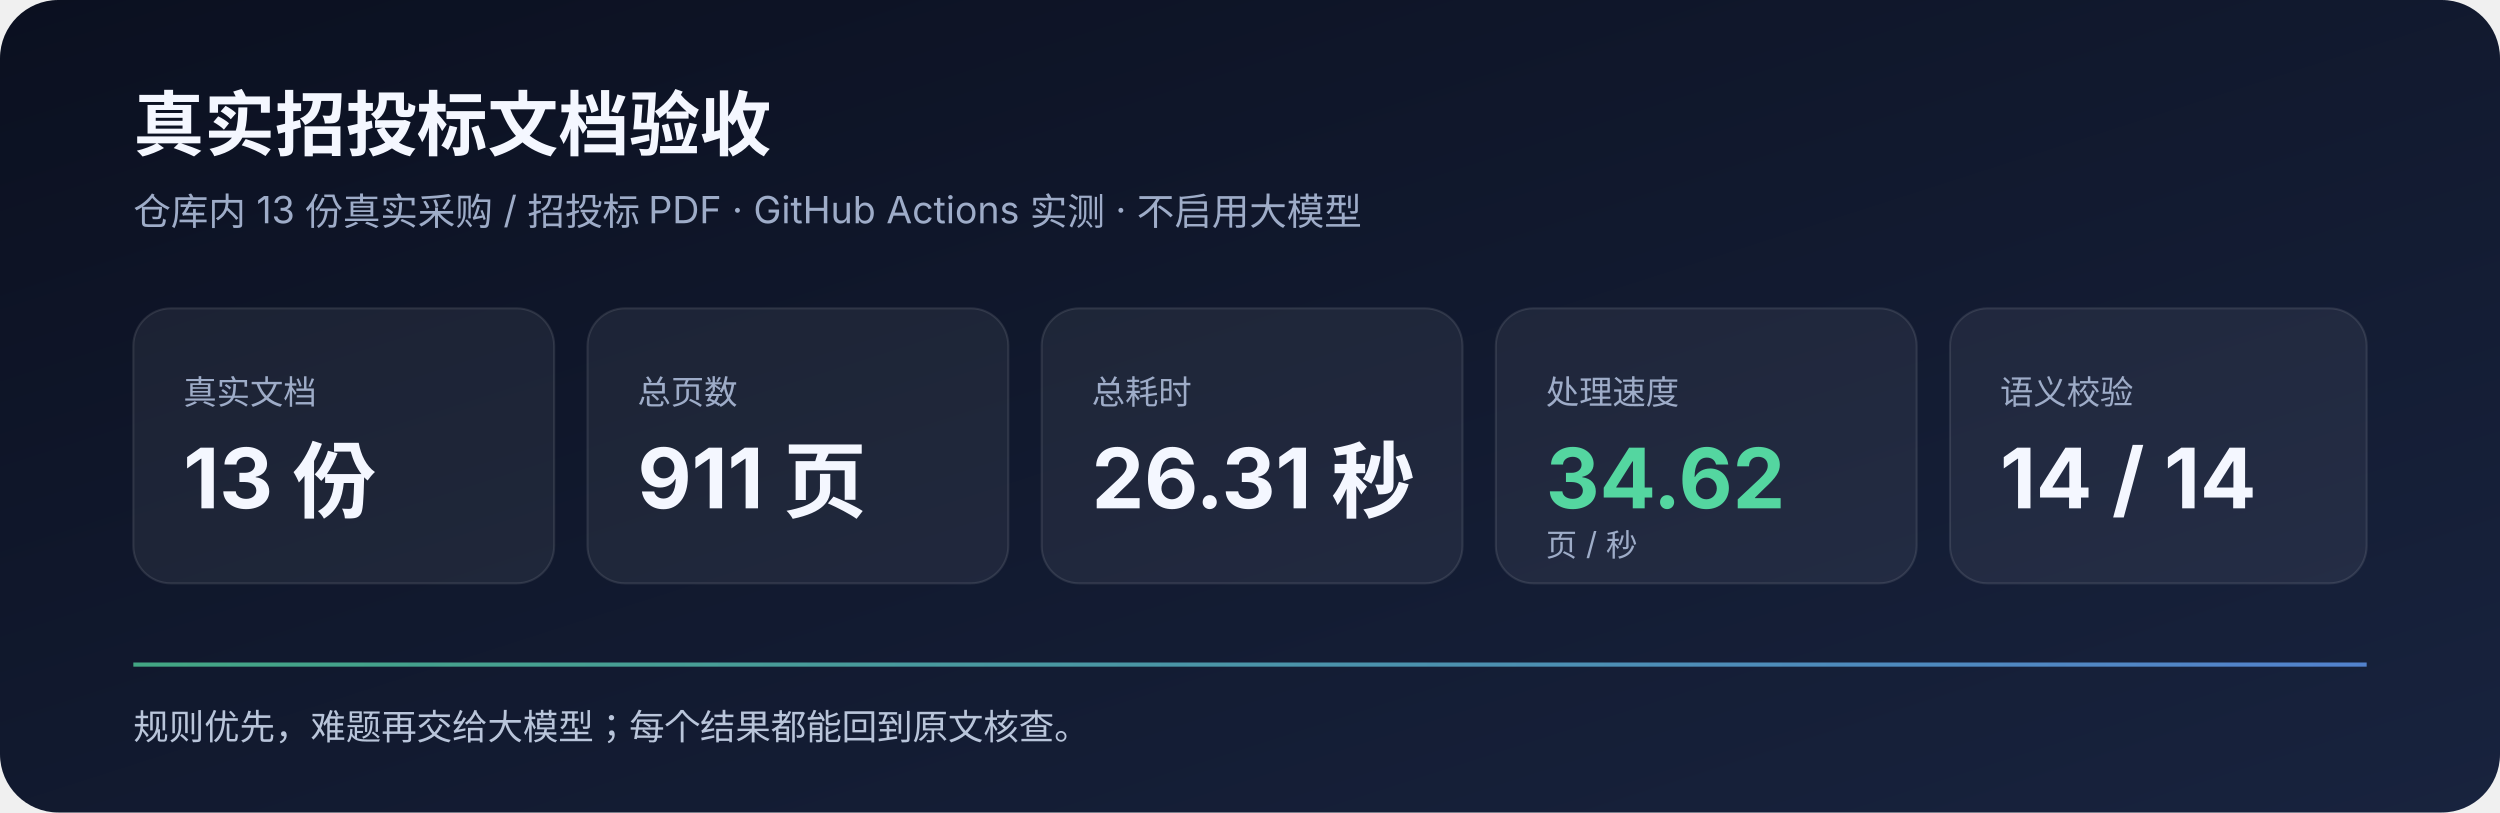
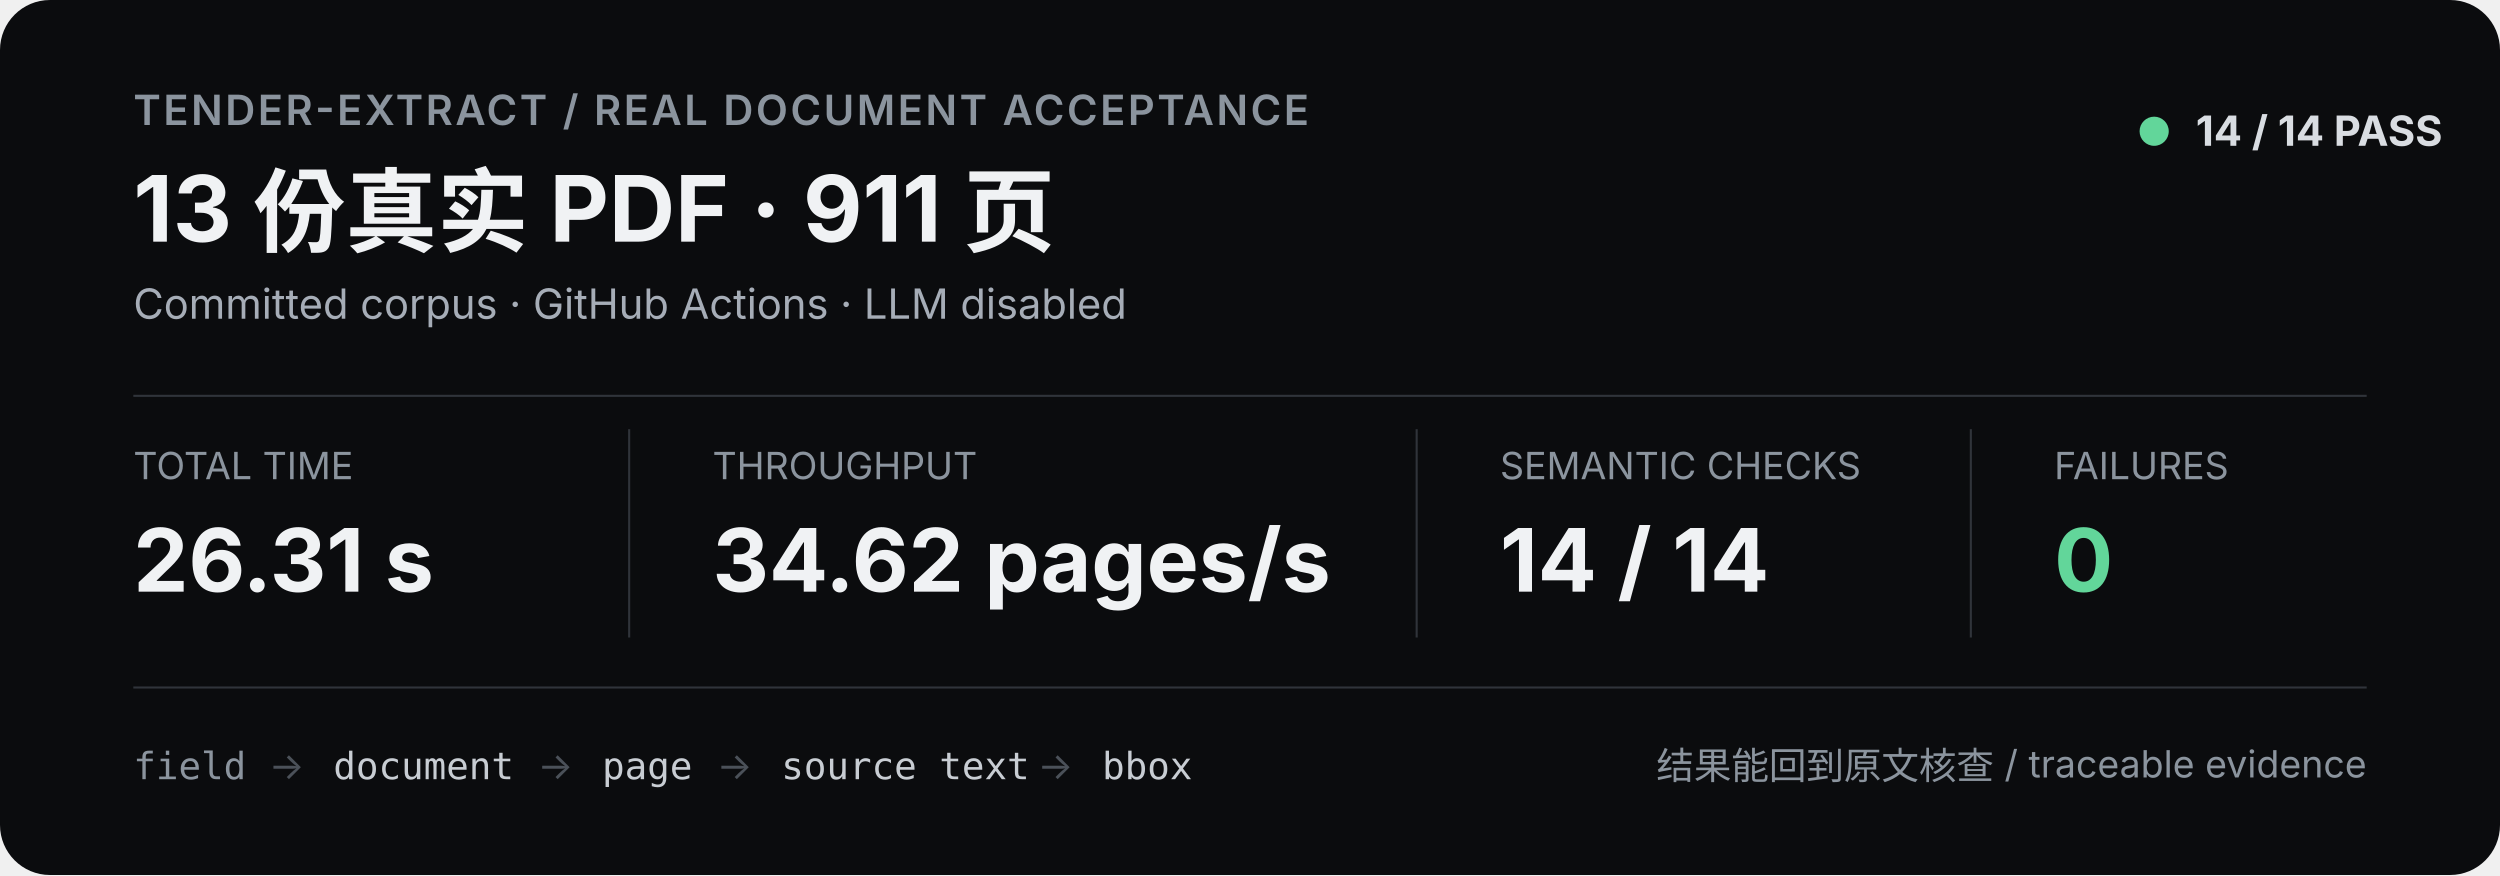
- <svg xmlns="http://www.w3.org/2000/svg" width="1200" height="390" viewBox="0 0 1200 390" role="img" aria-labelledby="title desc">
-   <defs>
-     <linearGradient id="bg" x1="0" y1="0" x2="1" y2="1">
-       <stop offset="0" stop-color="#0b1020" />
-       <stop offset="1" stop-color="#18233e" />
-     </linearGradient>
-     <linearGradient id="accent" x1="0" y1="0" x2="1" y2="0">
-       <stop offset="0" stop-color="#54d6a0" />
-       <stop offset="1" stop-color="#66a3ff" />
-     </linearGradient>
-   </defs>
-   <rect width="1200" height="390" rx="28" fill="url(#bg)" />
-   <text x="64" y="72" fill="#f4f7ff" font-family="-apple-system,BlinkMacSystemFont,'PingFang SC','Microsoft YaHei',sans-serif" font-size="34" font-weight="700">真实招投标文档验收</text>
-   <text x="64" y="108" fill="#9eacc8" font-family="-apple-system,BlinkMacSystemFont,'PingFang SC','Microsoft YaHei',sans-serif" font-size="18">仓库内 13 份真实采购 / 招投标 PDF · GitHub Actions 实测 · 不启用大模型</text>
-   <g font-family="-apple-system,BlinkMacSystemFont,'PingFang SC','Microsoft YaHei',sans-serif">
-     <rect x="64" y="148" width="202" height="132" rx="18" fill="#ffffff" fill-opacity="0.06" stroke="#ffffff" stroke-opacity="0.10" />
-     <text x="88" y="194" fill="#9eacc8" font-size="16">真实文档</text>
-     <text x="88" y="244" fill="#f4f7ff" font-size="40" font-weight="700">13 份</text>
-     <rect x="282" y="148" width="202" height="132" rx="18" fill="#ffffff" fill-opacity="0.06" stroke="#ffffff" stroke-opacity="0.10" />
-     <text x="306" y="194" fill="#9eacc8" font-size="16">总页数</text>
-     <text x="306" y="244" fill="#f4f7ff" font-size="40" font-weight="700">911 页</text>
-     <rect x="500" y="148" width="202" height="132" rx="18" fill="#ffffff" fill-opacity="0.06" stroke="#ffffff" stroke-opacity="0.10" />
-     <text x="524" y="194" fill="#9eacc8" font-size="16">总耗时</text>
-     <text x="524" y="244" fill="#f4f7ff" font-size="40" font-weight="700">26.31 秒</text>
-     <rect x="718" y="148" width="202" height="132" rx="18" fill="#ffffff" fill-opacity="0.06" stroke="#ffffff" stroke-opacity="0.10" />
-     <text x="742" y="194" fill="#9eacc8" font-size="16">处理速度</text>
-     <text x="742" y="244" fill="#54d6a0" font-size="40" font-weight="700">34.62</text>
-     <text x="742" y="267" fill="#9eacc8" font-size="15">页 / 秒</text>
-     <rect x="936" y="148" width="200" height="132" rx="18" fill="#ffffff" fill-opacity="0.06" stroke="#ffffff" stroke-opacity="0.10" />
-     <text x="960" y="194" fill="#9eacc8" font-size="16">语义校验</text>
-     <text x="960" y="244" fill="#f4f7ff" font-size="40" font-weight="700">14 / 14</text>
+ <svg xmlns="http://www.w3.org/2000/svg" width="1200" height="420" viewBox="0 0 1200 420" role="img" aria-labelledby="title desc">
+   <rect width="1200" height="420" rx="24" fill="#0b0c0e" />
+   <g font-family="-apple-system,BlinkMacSystemFont,'Segoe UI','PingFang SC','Microsoft YaHei',sans-serif">
+     <text x="64" y="60" fill="#8b949e" font-size="20" font-weight="600" letter-spacing="1.2">TENDER-EXTRACT / REAL DOCUMENT ACCEPTANCE</text>
+     <text x="64" y="116" fill="#f0f2f4" font-size="44" font-weight="750">13 份真实 PDF · 911 页</text>
+     <text x="64" y="153" fill="#a6adb7" font-size="20">Committed corpus · GitHub Actions · LLM disabled</text>
+     <circle cx="1034" cy="63" r="7" fill="#62d69a" />
+     <text x="1054" y="70" fill="#d9dde2" font-size="20" font-weight="650">14 / 14 PASS</text>
+     <line x1="64" y1="190" x2="1136" y2="190" stroke="#30343a" stroke-width="1" />
+     <g transform="translate(64 230)">
+       <text x="0" y="0" fill="#8b949e" font-size="18">TOTAL TIME</text>
+       <text x="0" y="54" fill="#f0f2f4" font-size="42" font-weight="750">26.31 s</text>
+       <line x1="238" y1="-24" x2="238" y2="76" stroke="#30343a" stroke-width="1" />
+       <text x="278" y="0" fill="#8b949e" font-size="18">THROUGHPUT</text>
+       <text x="278" y="54" fill="#f0f2f4" font-size="42" font-weight="750">34.62 pages/s</text>
+       <line x1="616" y1="-24" x2="616" y2="76" stroke="#30343a" stroke-width="1" />
+       <text x="656" y="0" fill="#8b949e" font-size="18">SEMANTIC CHECKS</text>
+       <text x="656" y="54" fill="#f0f2f4" font-size="42" font-weight="750">14 / 14</text>
+       <line x1="882" y1="-24" x2="882" y2="76" stroke="#30343a" stroke-width="1" />
+       <text x="922" y="0" fill="#8b949e" font-size="18">FAILURES</text>
+       <text x="922" y="54" fill="#62d69a" font-size="42" font-weight="750">0</text>
+     </g>
+     <line x1="64" y1="330" x2="1136" y2="330" stroke="#30343a" stroke-width="1" />
+     <text x="64" y="374" fill="#8b949e" font-size="18" font-family="ui-monospace,SFMono-Regular,Menlo,Monaco,Consolas,monospace">field</text>
+     <text x="129" y="374" fill="#4b5159" font-size="18">→</text>
+     <text x="160" y="374" fill="#c8cdd3" font-size="18" font-family="ui-monospace,SFMono-Regular,Menlo,Monaco,Consolas,monospace">document</text>
+     <text x="258" y="374" fill="#4b5159" font-size="18">→</text>
+     <text x="289" y="374" fill="#c8cdd3" font-size="18" font-family="ui-monospace,SFMono-Regular,Menlo,Monaco,Consolas,monospace">page</text>
+     <text x="344" y="374" fill="#4b5159" font-size="18">→</text>
+     <text x="375" y="374" fill="#c8cdd3" font-size="18" font-family="ui-monospace,SFMono-Regular,Menlo,Monaco,Consolas,monospace">source text</text>
+     <text x="498" y="374" fill="#4b5159" font-size="18">→</text>
+     <text x="529" y="374" fill="#c8cdd3" font-size="18" font-family="ui-monospace,SFMono-Regular,Menlo,Monaco,Consolas,monospace">bbox</text>
+     <text x="1136" y="374" text-anchor="end" fill="#8b949e" font-size="18">结果能回到原文核查 / traceable evidence</text>
  </g>
-   <rect x="64" y="318" width="1072" height="2" fill="url(#accent)" opacity="0.75" />
-   <text x="64" y="355" fill="#b9c5da" font-family="-apple-system,BlinkMacSystemFont,'PingFang SC','Microsoft YaHei',sans-serif" font-size="17">规则优先，难题再交给大模型；每个结果都能回到原文核查。</text>
</svg>
